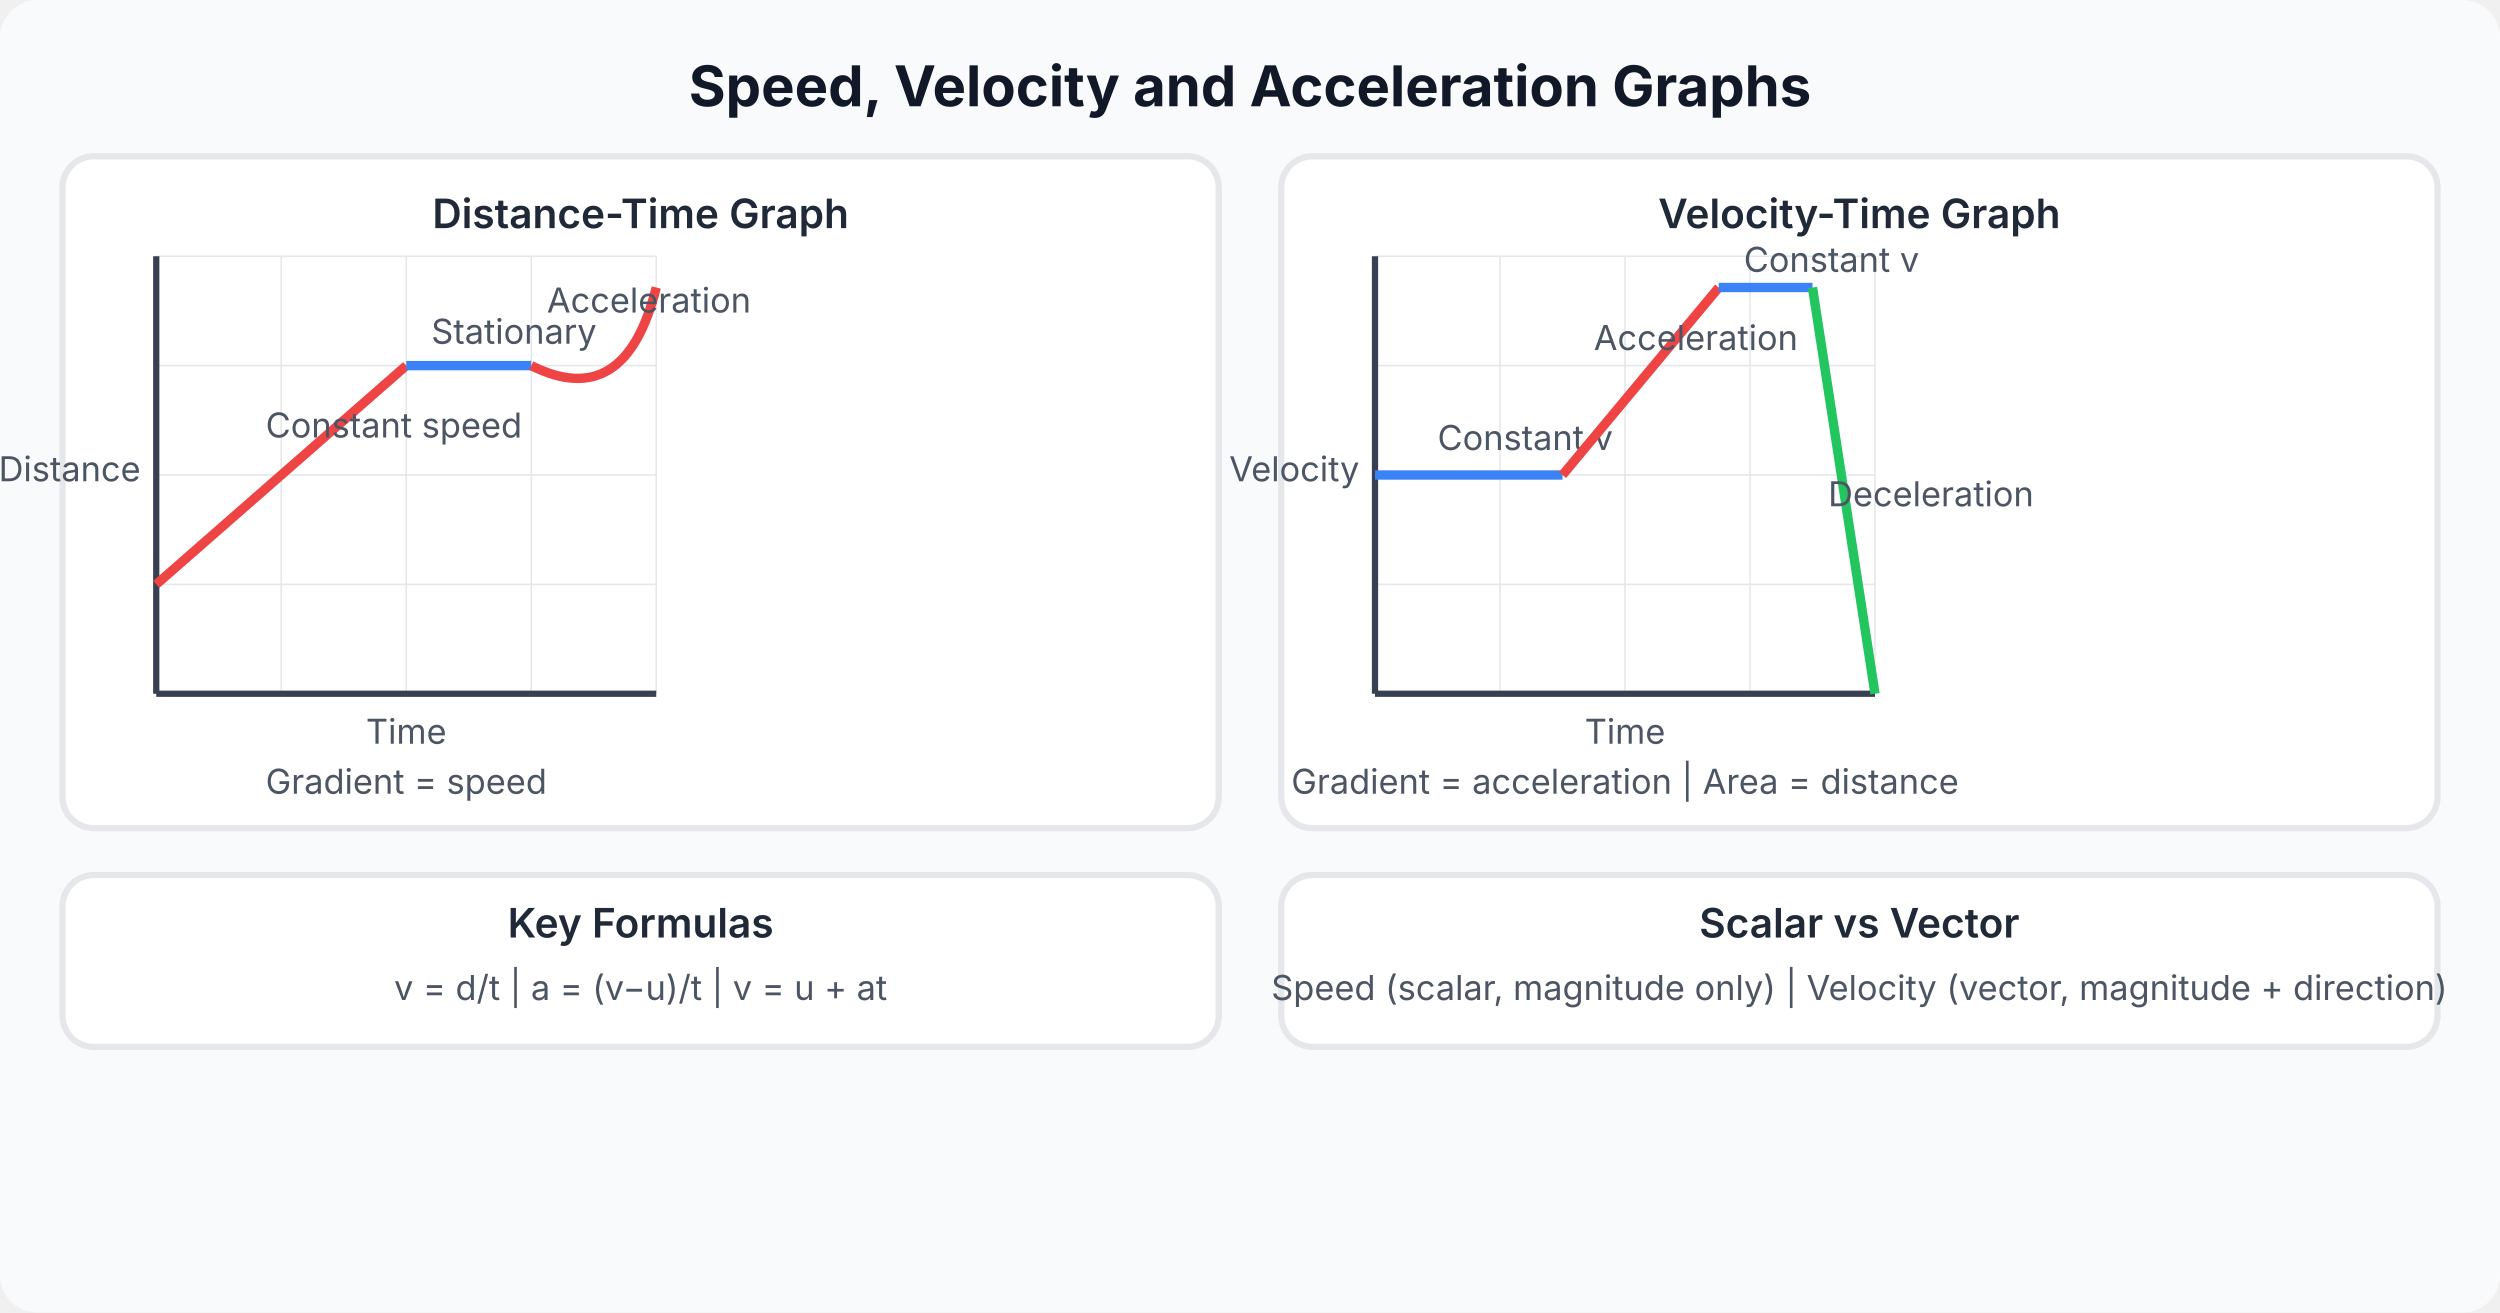
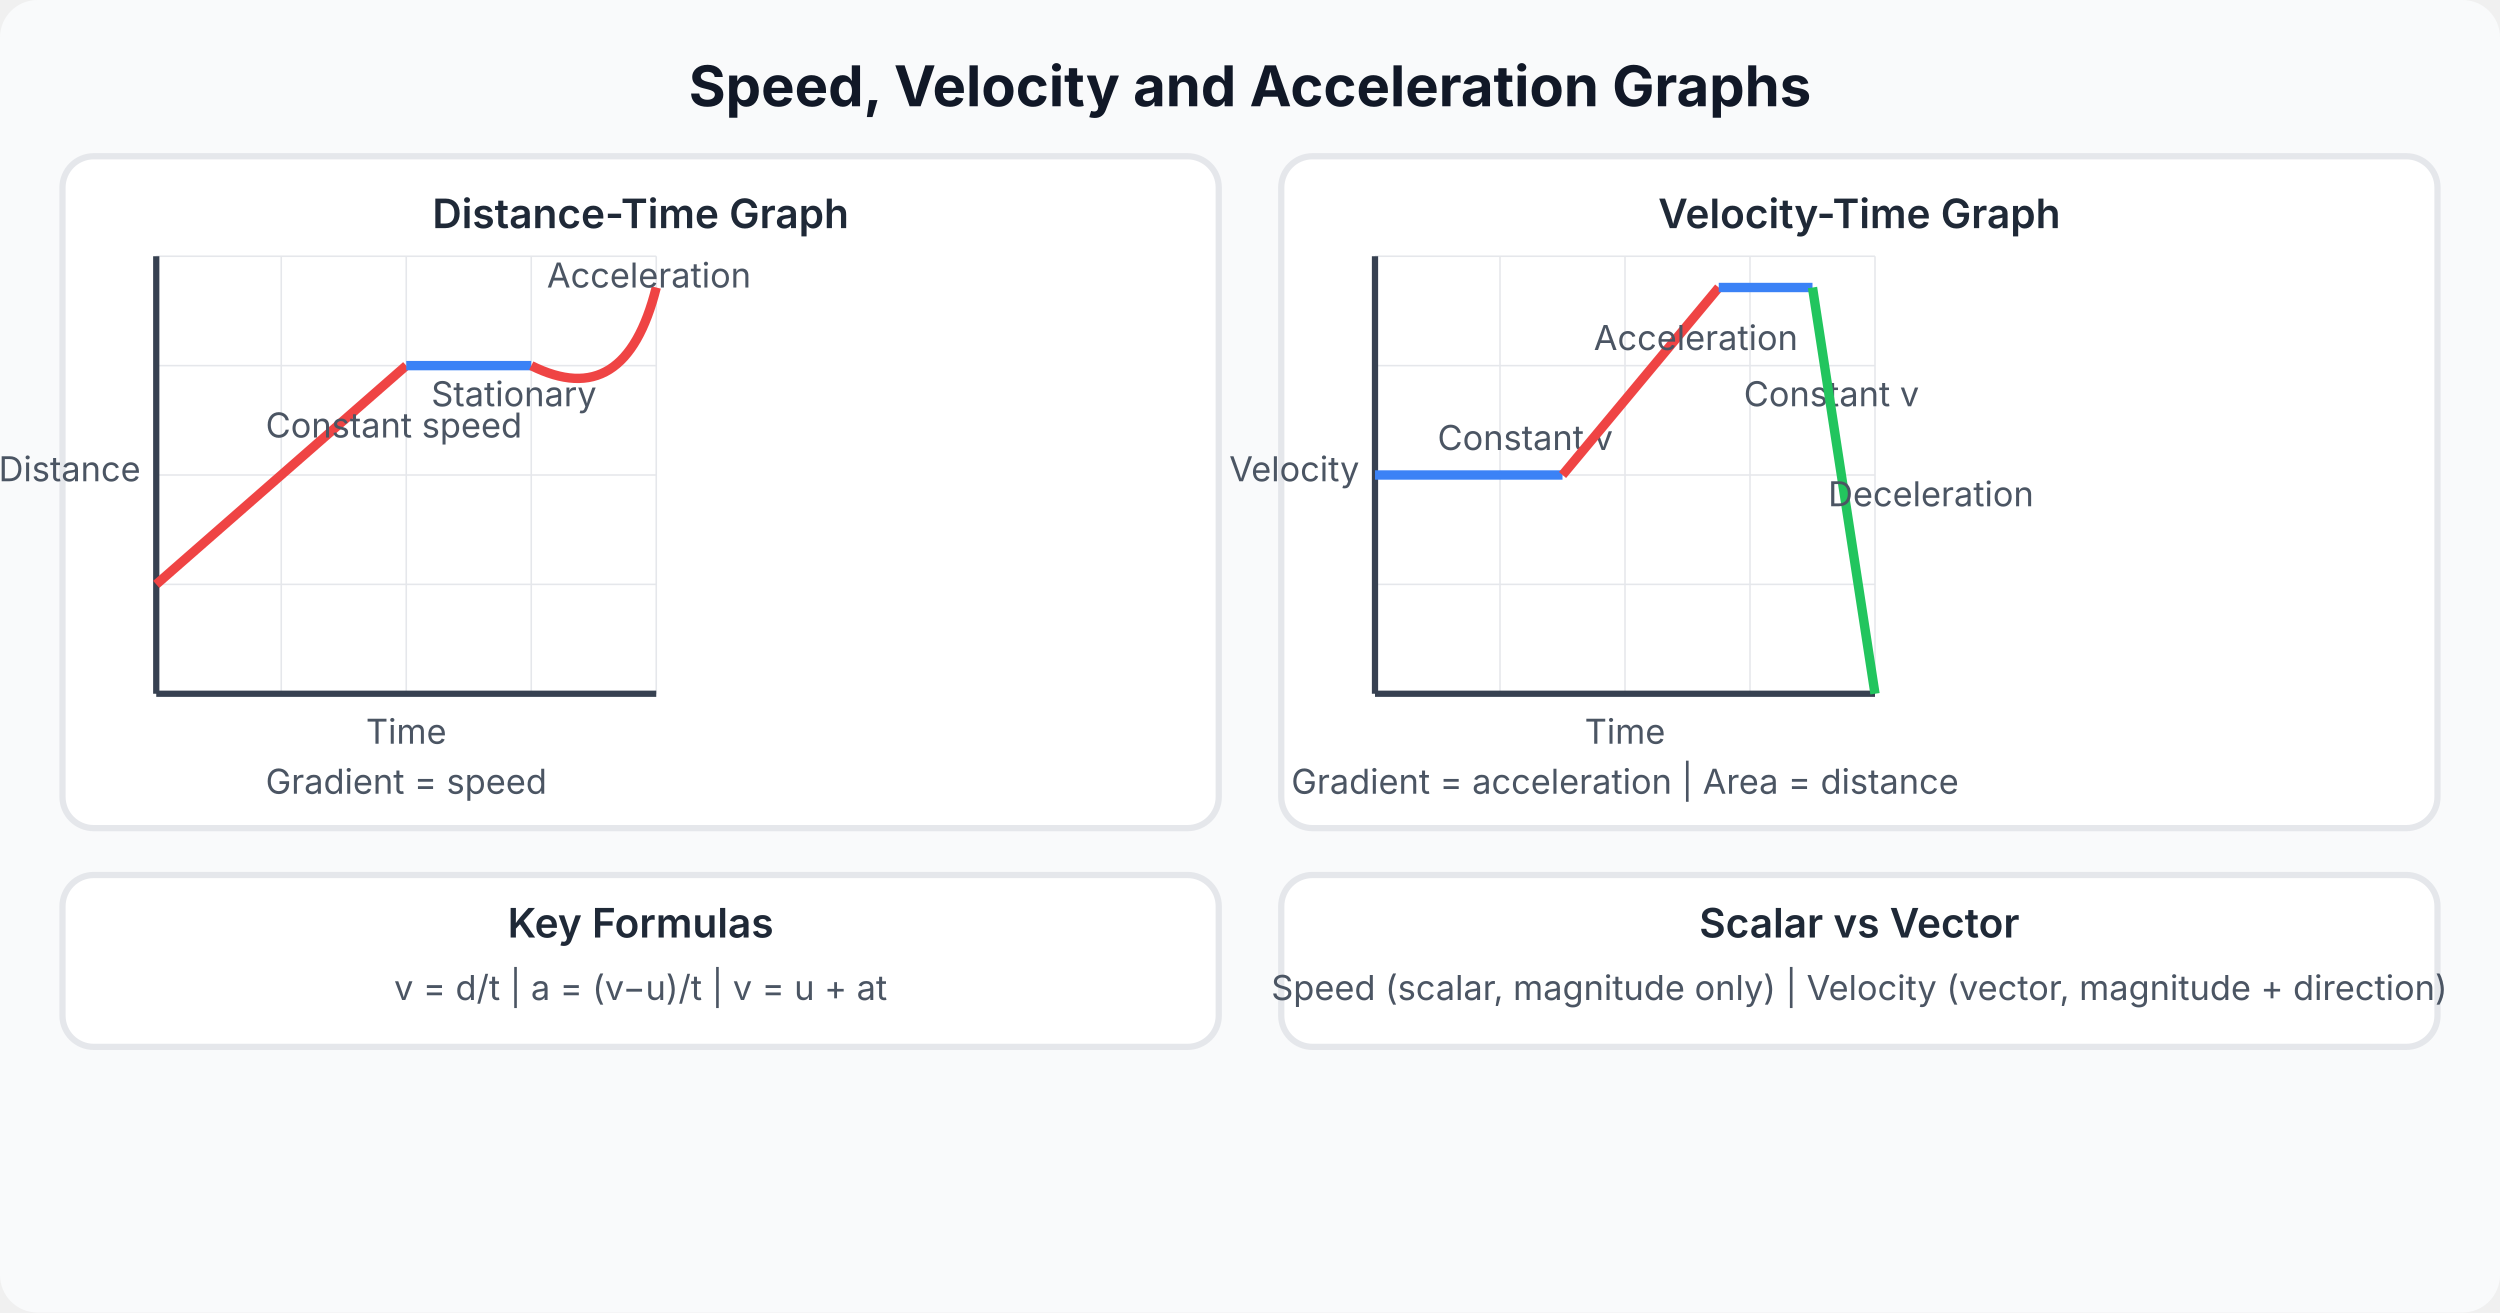
<svg xmlns="http://www.w3.org/2000/svg" viewBox="0 0 800 420" role="img" aria-labelledby="title desc">
  <defs>
    <style>
      .title { font-family: system-ui, -apple-system, BlinkMacSystemFont, sans-serif; font-size: 18px; font-weight: 700; fill: #111827; }
      .label { font-family: system-ui, -apple-system, BlinkMacSystemFont, sans-serif; font-size: 13px; font-weight: 600; fill: #1f2937; }
      .sublabel { font-family: system-ui, -apple-system, BlinkMacSystemFont, sans-serif; font-size: 11px; fill: #4b5563; }
      .grid { stroke: #e5e7eb; stroke-width: 0.5; }
      .axis { stroke: #374151; stroke-width: 2; }
      .plot { stroke: #ef4444; stroke-width: 3; fill: none; }
      .box { fill: #ffffff; stroke: #e5e7eb; stroke-width: 2; }
    </style>
  </defs>
  <rect width="800" height="420" fill="#f9fafb" rx="12" />
  <text x="400" y="34" text-anchor="middle" class="title">Speed, Velocity and Acceleration Graphs</text>
  <rect x="20" y="50" width="370" height="215" rx="10" class="box" />
  <text x="205" y="73" text-anchor="middle" class="label">Distance-Time Graph</text>
  <g transform="translate(50, 82)">
    <line x1="0" y1="0" x2="0" y2="140" class="grid" />
    <line x1="40" y1="0" x2="40" y2="140" class="grid" />
    <line x1="80" y1="0" x2="80" y2="140" class="grid" />
    <line x1="120" y1="0" x2="120" y2="140" class="grid" />
    <line x1="160" y1="0" x2="160" y2="140" class="grid" />
    <line x1="0" y1="0" x2="160" y2="0" class="grid" />
    <line x1="0" y1="35" x2="160" y2="35" class="grid" />
    <line x1="0" y1="70" x2="160" y2="70" class="grid" />
    <line x1="0" y1="105" x2="160" y2="105" class="grid" />
    <line x1="0" y1="140" x2="160" y2="140" class="axis" />
    <line x1="0" y1="0" x2="0" y2="140" class="axis" />
    <line x1="0" y1="105" x2="80" y2="35" class="plot" />
    <text x="35" y="58" class="sublabel" fill="#dc2626">Constant speed</text>
    <line x1="80" y1="35" x2="120" y2="35" stroke="#3b82f6" stroke-width="3" />
-     <text x="88" y="28" class="sublabel" fill="#3b82f6">Stationary</text>
+     <text x="88" y="48" class="sublabel" fill="#3b82f6">Stationary</text>
    <path d="M120,35 Q150,50 160,10" class="plot" />
-     <text x="125" y="18" class="sublabel" fill="#dc2626">Acceleration</text>
+     <text x="125" y="10" class="sublabel" fill="#dc2626">Acceleration</text>
    <text x="80" y="156" text-anchor="middle" class="sublabel" fill="#374151">Time</text>
    <text x="-5" y="72" text-anchor="end" class="sublabel" fill="#374151">Distance</text>
    <text x="80" y="172" text-anchor="middle" class="sublabel">Gradient = speed</text>
  </g>
  <rect x="410" y="50" width="370" height="215" rx="10" class="box" />
  <text x="595" y="73" text-anchor="middle" class="label">Velocity-Time Graph</text>
  <g transform="translate(440, 82)">
    <line x1="0" y1="0" x2="0" y2="140" class="grid" />
    <line x1="40" y1="0" x2="40" y2="140" class="grid" />
    <line x1="80" y1="0" x2="80" y2="140" class="grid" />
    <line x1="120" y1="0" x2="120" y2="140" class="grid" />
    <line x1="160" y1="0" x2="160" y2="140" class="grid" />
    <line x1="0" y1="0" x2="160" y2="0" class="grid" />
    <line x1="0" y1="35" x2="160" y2="35" class="grid" />
    <line x1="0" y1="70" x2="160" y2="70" class="grid" />
    <line x1="0" y1="105" x2="160" y2="105" class="grid" />
    <line x1="0" y1="140" x2="160" y2="140" class="axis" />
    <line x1="0" y1="0" x2="0" y2="140" class="axis" />
    <line x1="0" y1="70" x2="60" y2="70" stroke="#3b82f6" stroke-width="3" />
    <text x="20" y="62" class="sublabel" fill="#3b82f6">Constant v</text>
    <line x1="60" y1="70" x2="110" y2="10" class="plot" />
    <text x="70" y="30" class="sublabel" fill="#dc2626">Acceleration</text>
    <line x1="110" y1="10" x2="140" y2="10" stroke="#3b82f6" stroke-width="3" />
-     <text x="118" y="5" class="sublabel" fill="#3b82f6">Constant v</text>
+     <text x="118" y="48" class="sublabel" fill="#3b82f6">Constant v</text>
    <line x1="140" y1="10" x2="160" y2="140" stroke="#22c55e" stroke-width="3" />
    <text x="145" y="80" class="sublabel" fill="#22c55e">Deceleration</text>
    <text x="80" y="156" text-anchor="middle" class="sublabel" fill="#374151">Time</text>
    <text x="-5" y="72" text-anchor="end" class="sublabel" fill="#374151">Velocity</text>
    <text x="80" y="172" text-anchor="middle" class="sublabel">Gradient = acceleration | Area = distance</text>
  </g>
  <rect x="20" y="280" width="370" height="55" rx="10" class="box" />
  <text x="205" y="300" text-anchor="middle" class="label">Key Formulas</text>
  <text x="205" y="320" text-anchor="middle" class="sublabel">v = d/t | a = (v−u)/t | v = u + at</text>
  <rect x="410" y="280" width="370" height="55" rx="10" class="box" />
  <text x="595" y="300" text-anchor="middle" class="label">Scalar vs Vector</text>
  <text x="595" y="320" text-anchor="middle" class="sublabel">Speed (scalar, magnitude only) | Velocity (vector, magnitude + direction)</text>
</svg>
